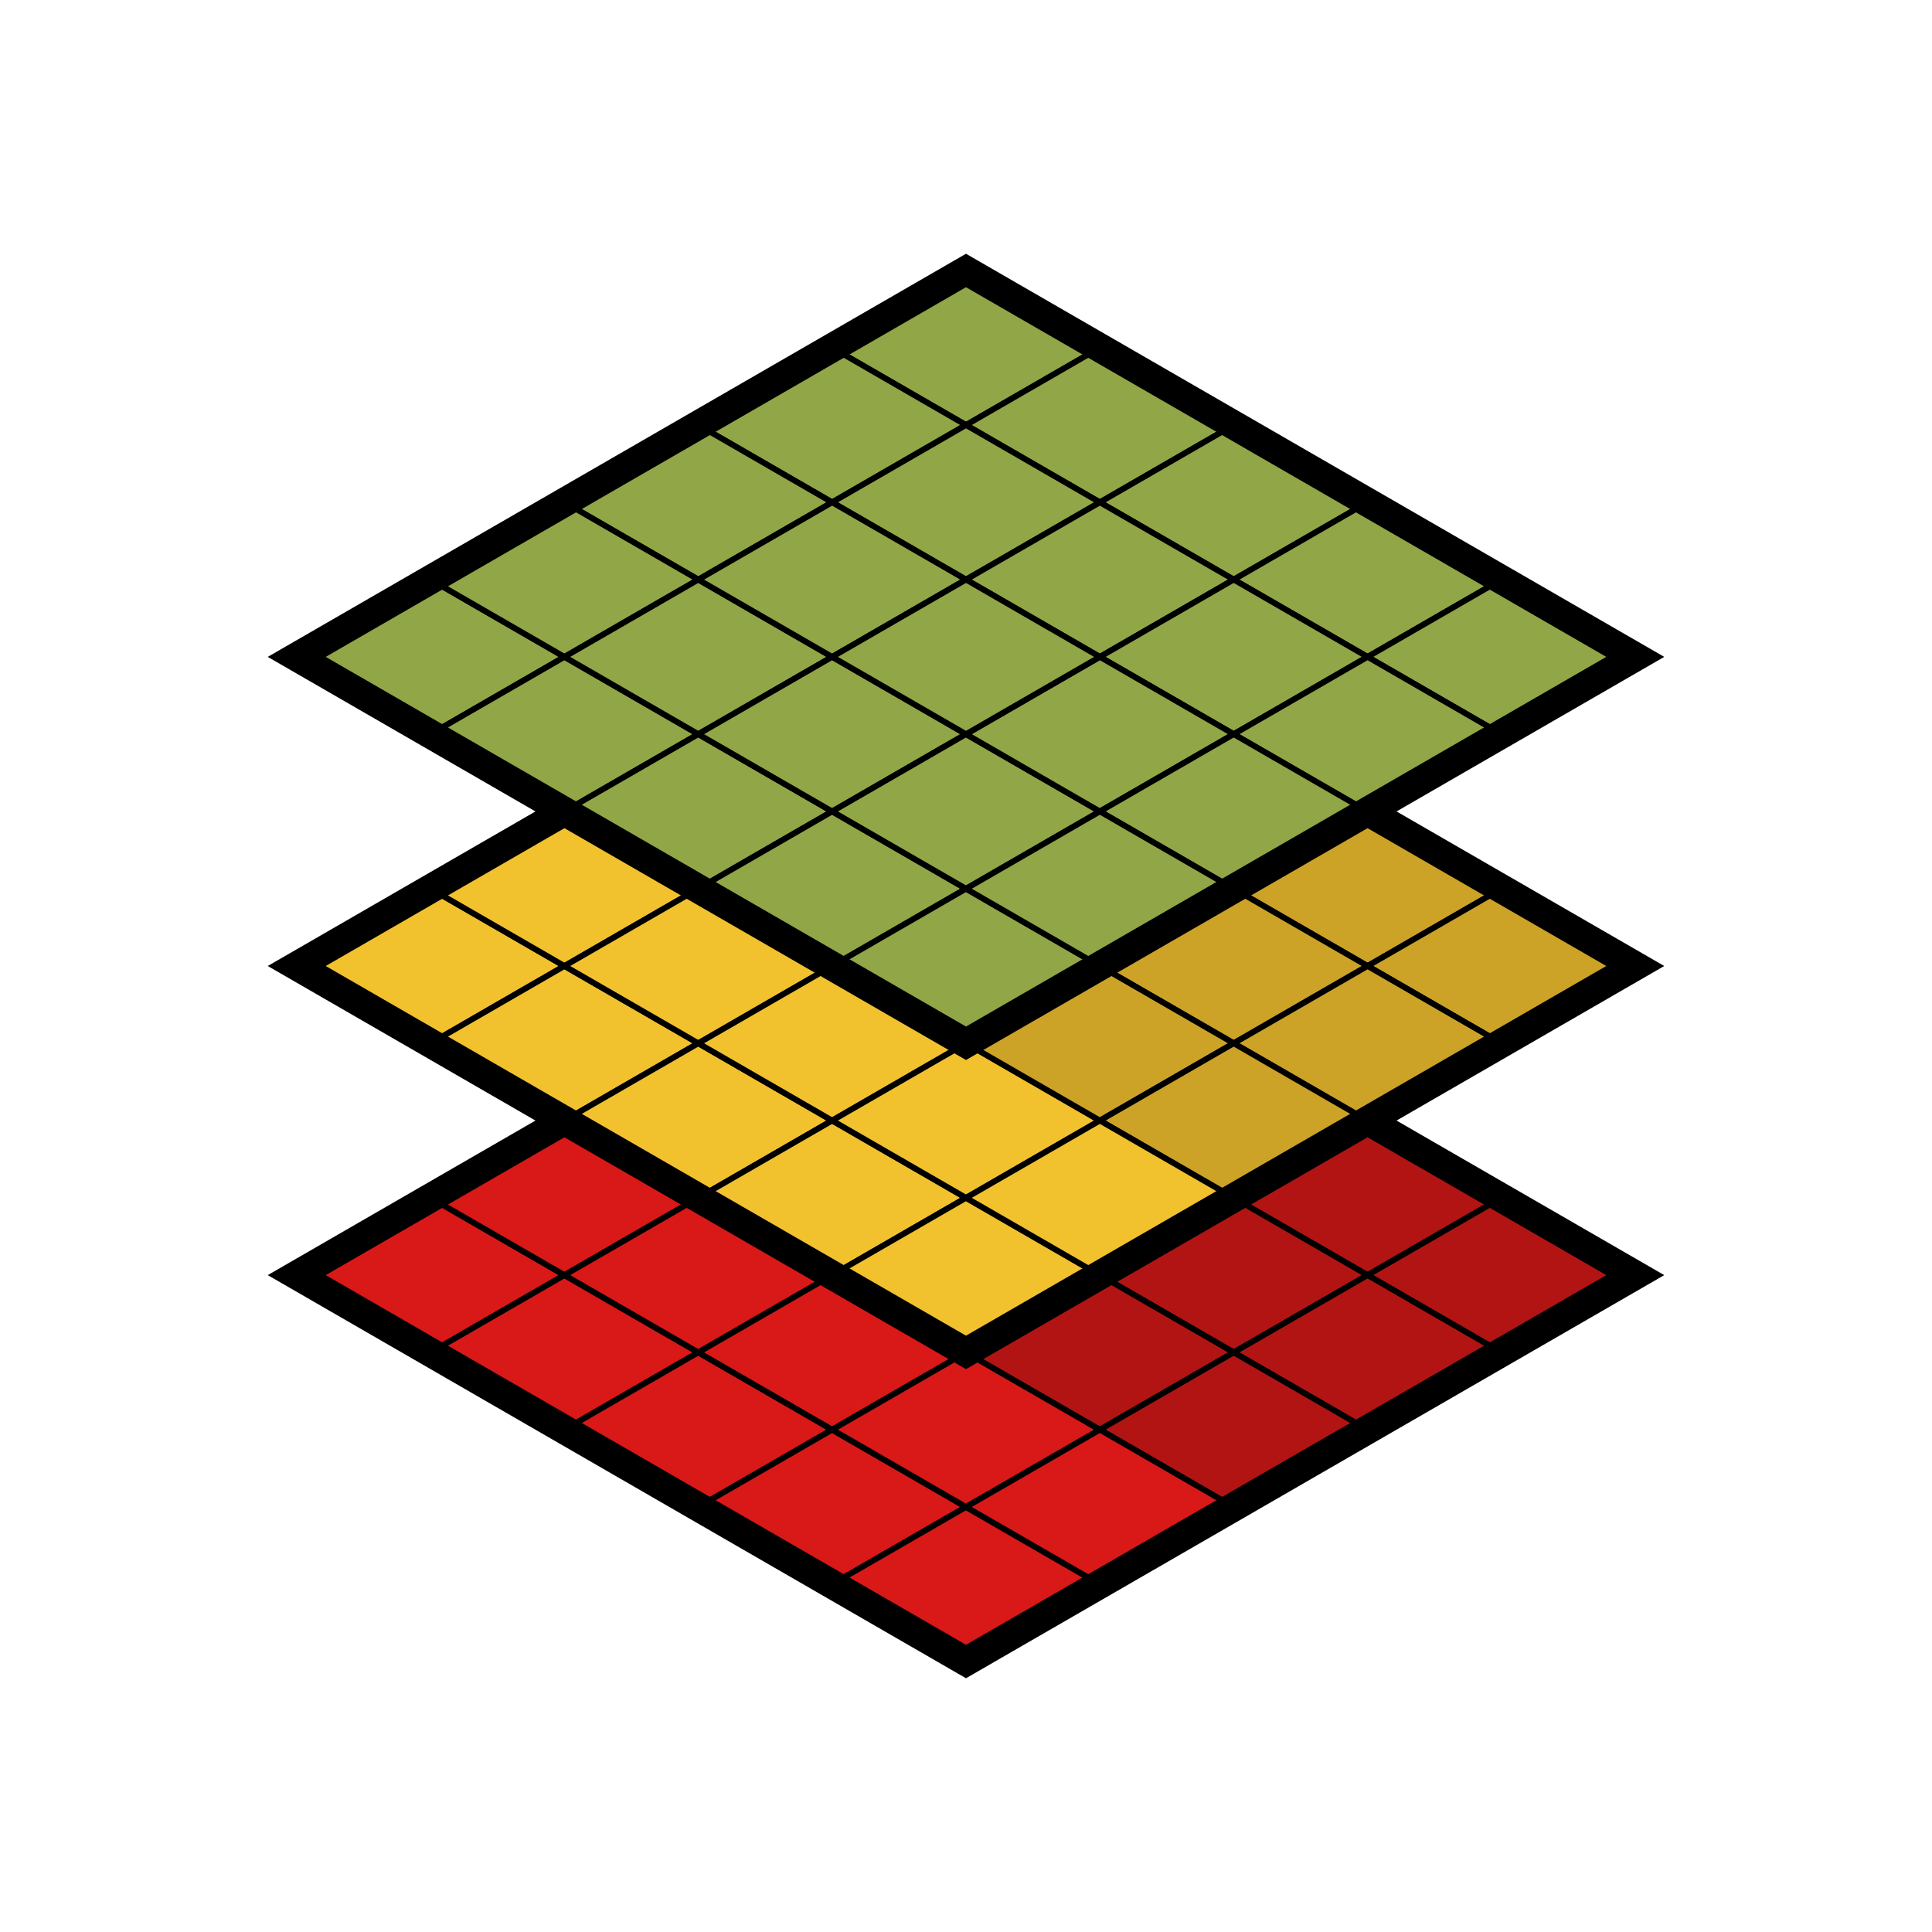
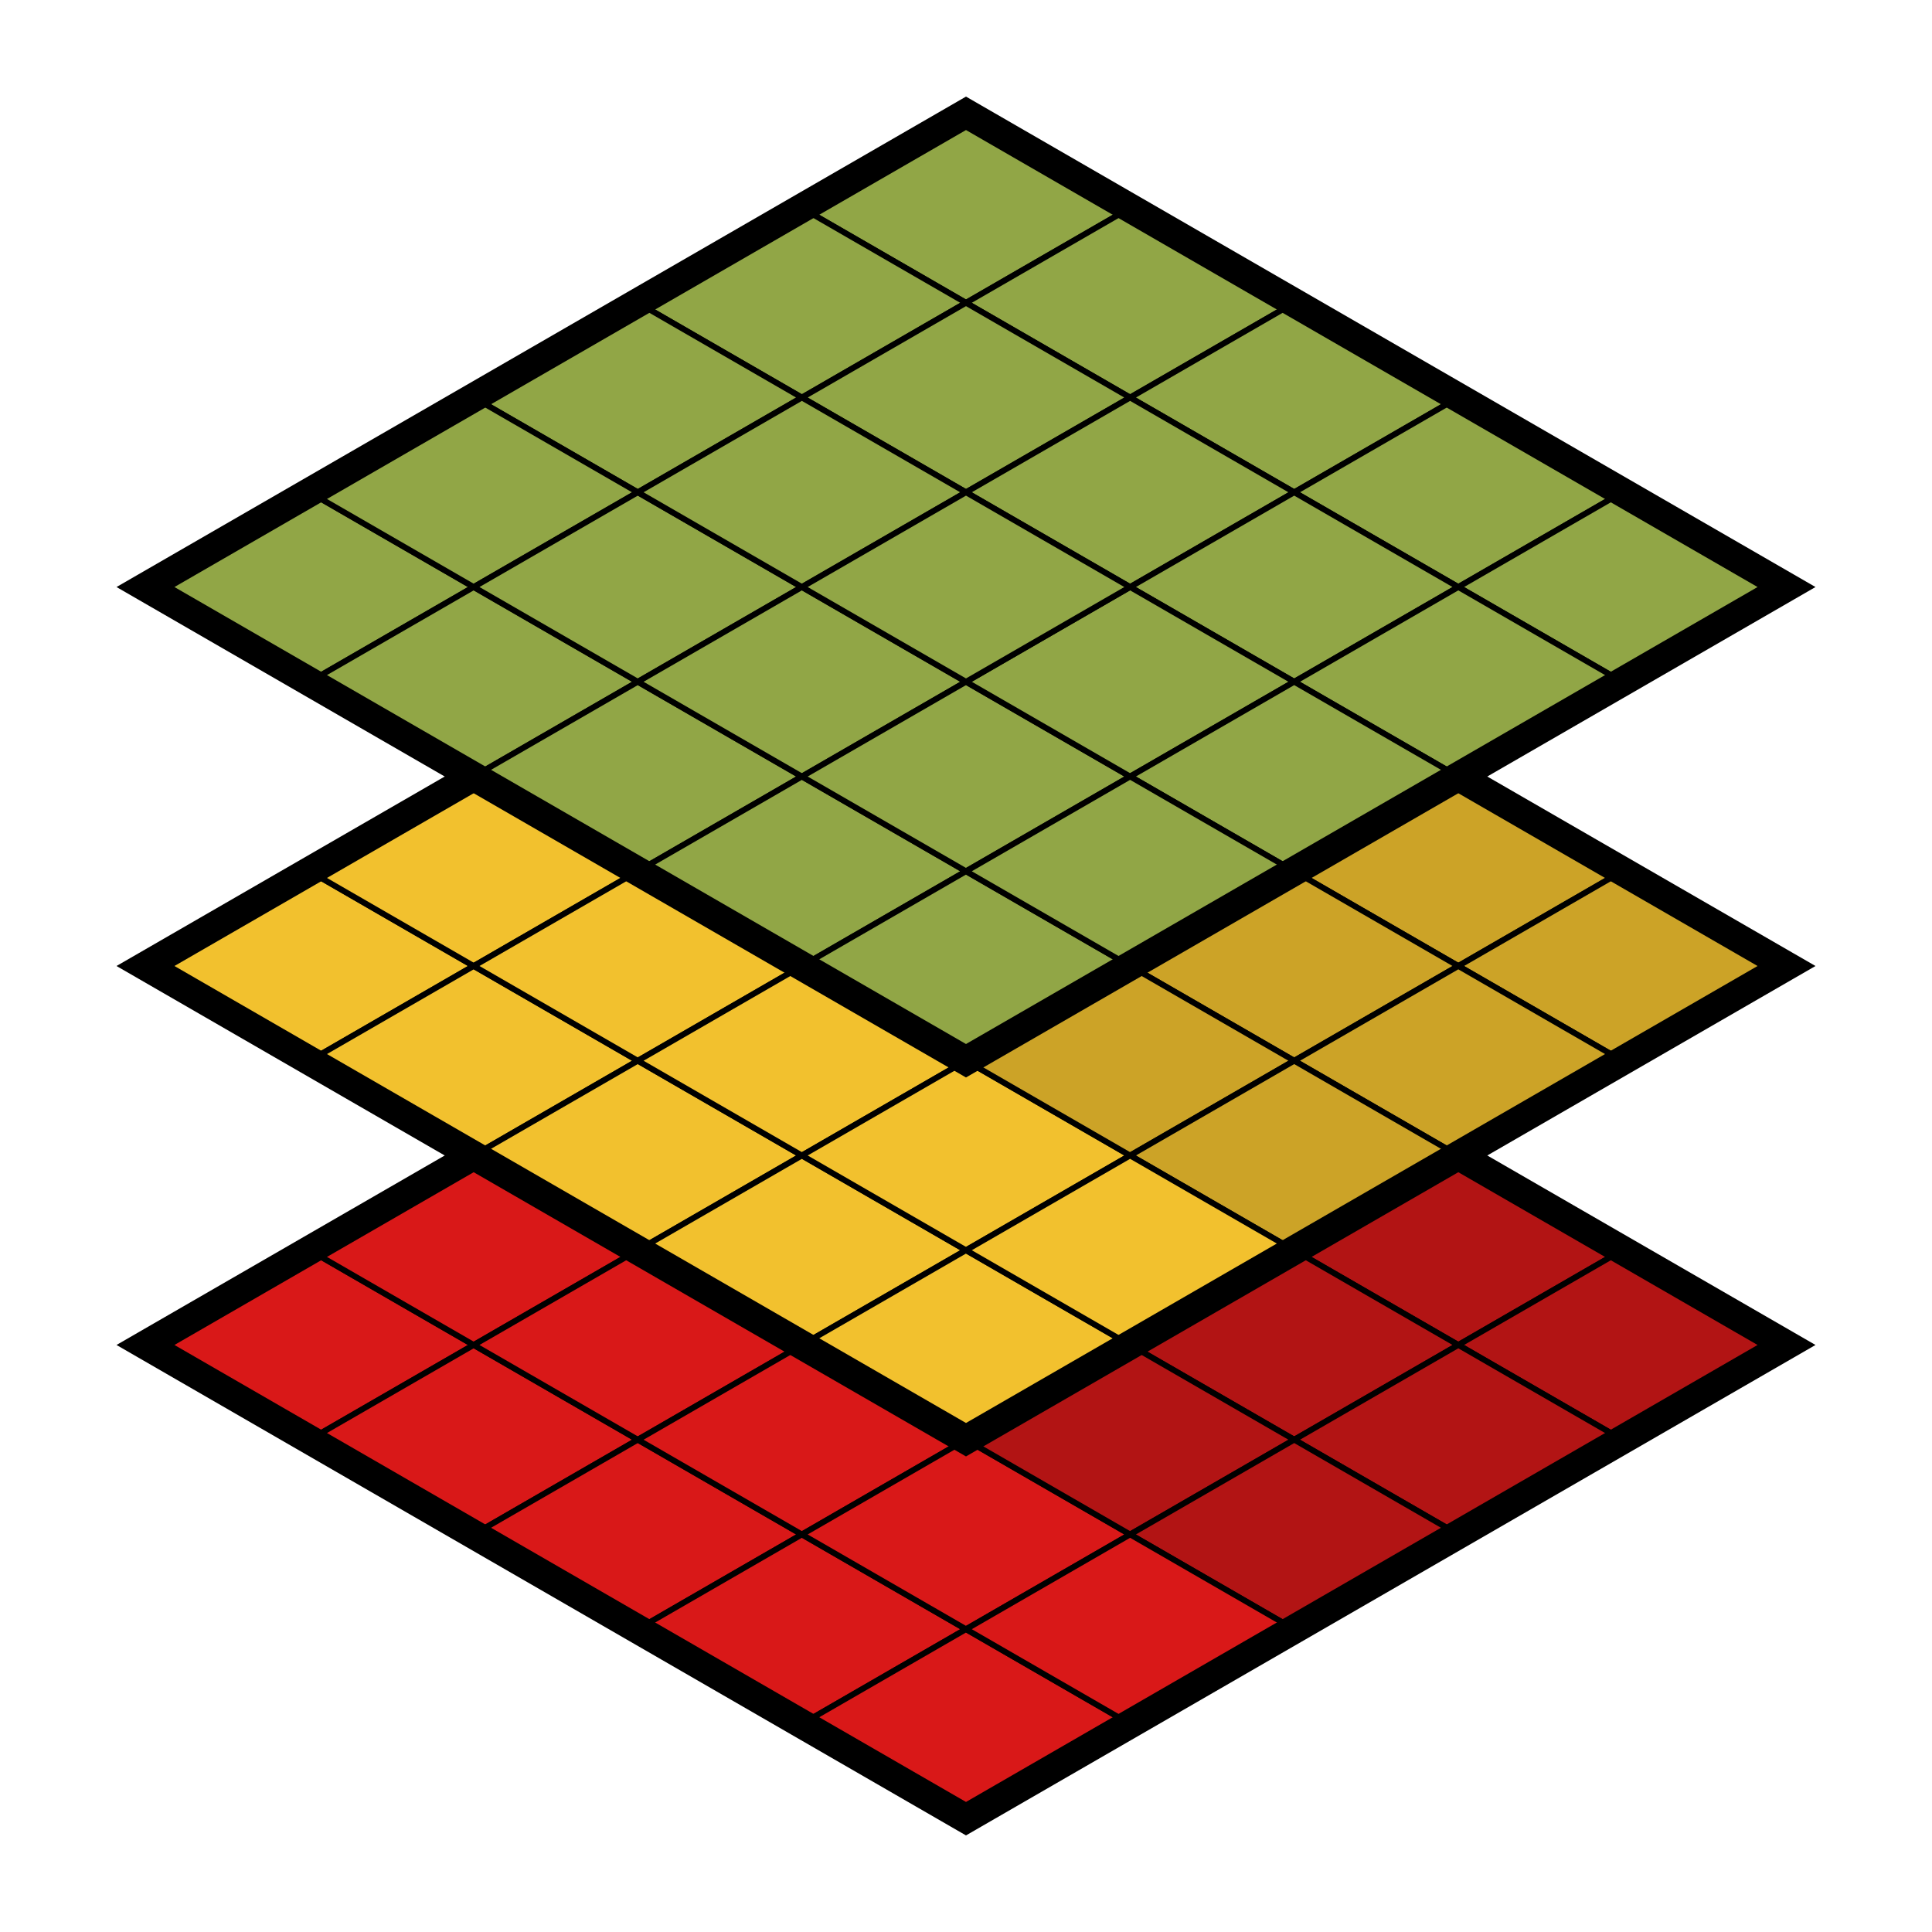
<svg xmlns="http://www.w3.org/2000/svg" width="500" height="500" viewBox="0 0 500 500" version="1.1" id="svg1" xml:space="preserve">
  <defs id="defs1" />
-   <g id="g61" style="display:inline;fill:#ccc2ad;fill-opacity:1;stroke:#000000;stroke-width:0.375;stroke-dasharray:none;stroke-opacity:1" transform="matrix(4,0,0,4,-79.08964,-2e-5)">
-     <path style="display:inline;fill:#d91818;fill-opacity:1;stroke:#000000;stroke-width:0.375;stroke-linecap:butt;stroke-linejoin:miter;stroke-dasharray:none;stroke-opacity:1" d="m 82.272,57.5 -8.66,5 8.66,5 8.66,-5 z" id="path1" />
-     <path style="display:inline;fill:#d91818;fill-opacity:1;stroke:#000000;stroke-width:0.375;stroke-linecap:butt;stroke-linejoin:miter;stroke-dasharray:none;stroke-opacity:1" d="m 73.612,62.5 -8.66,5 8.66,5 8.66,-5 z" id="path2" />
-     <path style="display:inline;fill:#d91818;fill-opacity:1;stroke:#000000;stroke-width:0.375;stroke-linecap:butt;stroke-linejoin:miter;stroke-dasharray:none;stroke-opacity:1" d="m 47.631,77.5 -8.66,5 8.66,5 8.66,-5 z" id="path3" />
-     <path style="display:inline;fill:#d91818;fill-opacity:1;stroke:#000000;stroke-width:0.375;stroke-linecap:butt;stroke-linejoin:miter;stroke-dasharray:none;stroke-opacity:1" d="m 64.952,67.5 -8.66,5 8.66,5 8.66,-5 z" id="path4" />
-     <path style="display:inline;fill:#d91818;fill-opacity:1;stroke:#000000;stroke-width:0.375;stroke-linecap:butt;stroke-linejoin:miter;stroke-dasharray:none;stroke-opacity:1" d="m 56.292,72.5 -8.66,5 8.66,5 8.66,-5 z" id="path5" />
-     <path style="display:inline;fill:#d91818;fill-opacity:1;stroke:#000000;stroke-width:0.375;stroke-linecap:butt;stroke-linejoin:miter;stroke-dasharray:none;stroke-opacity:1" d="m 56.292,82.5 -8.66,5 8.66,5 8.66,-5 z" id="path6" />
-     <path style="display:inline;fill:#d91818;fill-opacity:1;stroke:#000000;stroke-width:0.375;stroke-linecap:butt;stroke-linejoin:miter;stroke-dasharray:none;stroke-opacity:1" d="m 90.933,62.5 -8.66,5 8.66,5 8.66,-5 z" id="path7" />
-     <path style="display:inline;fill:#d91818;fill-opacity:1;stroke:#000000;stroke-width:0.375;stroke-linecap:butt;stroke-linejoin:miter;stroke-dasharray:none;stroke-opacity:1" d="m 64.952,77.5 -8.66,5 8.66,5 8.66,-5 z" id="path8" />
-     <path style="display:inline;fill:#d91818;fill-opacity:1;stroke:#000000;stroke-width:0.375;stroke-linecap:butt;stroke-linejoin:miter;stroke-dasharray:none;stroke-opacity:1" d="m 82.272,67.5 -8.66,5 8.66,5 8.66,-5 z" id="path9" />
-     <path style="display:inline;fill:#d91818;fill-opacity:1;stroke:#000000;stroke-width:0.375;stroke-linecap:butt;stroke-linejoin:miter;stroke-dasharray:none;stroke-opacity:1" d="m 73.612,72.5 -8.66,5 8.66,5 8.66,-5 z" id="path10" />
-     <path style="display:inline;fill:#d91818;fill-opacity:1;stroke:#000000;stroke-width:0.375;stroke-linecap:butt;stroke-linejoin:miter;stroke-dasharray:none;stroke-opacity:1" d="m 99.593,67.5 -8.66,5 8.66,5 8.66,-5 z" id="path11" />
-     <path style="display:inline;fill:#d91818;fill-opacity:1;stroke:#000000;stroke-width:0.375;stroke-linecap:butt;stroke-linejoin:miter;stroke-dasharray:none;stroke-opacity:1" d="m 90.933,72.5 -8.66,5 8.66,5 8.66,-5 z" id="path12" />
-     <path style="display:inline;fill:#d91818;fill-opacity:1;stroke:#000000;stroke-width:0.375;stroke-linecap:butt;stroke-linejoin:miter;stroke-dasharray:none;stroke-opacity:1" d="m 64.952,87.5 -8.66,5 8.66,5 8.66,-5 z" id="path13" />
-     <path style="display:inline;fill:#d91818;fill-opacity:1;stroke:#000000;stroke-width:0.375;stroke-linecap:butt;stroke-linejoin:miter;stroke-dasharray:none;stroke-opacity:1" d="m 73.612,82.5 -8.66,5 8.66,5 8.66,-5 z" id="path14" />
-     <path style="display:inline;fill:#d91818;fill-opacity:1;stroke:#000000;stroke-width:0.375;stroke-linecap:butt;stroke-linejoin:miter;stroke-dasharray:none;stroke-opacity:1" d="M 73.612,92.5 64.952,97.5 73.612,102.5 82.272,97.5 Z" id="path15" />
-     <path style="display:inline;fill:#b21414;fill-opacity:1;stroke:#000000;stroke-width:0.375;stroke-linecap:butt;stroke-linejoin:miter;stroke-dasharray:none;stroke-opacity:1" d="m 108.253,72.5 -8.66,5 8.66,5 8.66,-5 z" id="path16" />
-     <path style="display:inline;fill:#d91818;fill-opacity:1;stroke:#000000;stroke-width:0.375;stroke-linecap:butt;stroke-linejoin:miter;stroke-dasharray:none;stroke-opacity:1" d="m 82.272,87.5 -8.66,5 8.66,5 8.66,-5 z" id="path17" />
-     <path style="display:inline;fill:#b21414;fill-opacity:1;stroke:#000000;stroke-width:0.375;stroke-linecap:butt;stroke-linejoin:miter;stroke-dasharray:none;stroke-opacity:1" d="m 99.593,77.5 -8.66,5 8.66,5 8.66,-5 z" id="path18" />
-     <path style="display:inline;fill:#b21414;fill-opacity:1;stroke:#000000;stroke-width:0.375;stroke-linecap:butt;stroke-linejoin:miter;stroke-dasharray:none;stroke-opacity:1" d="m 90.933,82.5 -8.66,5 8.66,5 8.66,-5 z" id="path19" />
-     <path style="display:inline;fill:#b21414;fill-opacity:1;stroke:#000000;stroke-width:0.375;stroke-linecap:butt;stroke-linejoin:miter;stroke-dasharray:none;stroke-opacity:1" d="m 116.913,77.5 -8.66,5 8.66,5 8.66,-5 z" id="path20" />
-     <path style="display:inline;fill:#b21414;fill-opacity:1;stroke:#000000;stroke-width:0.375;stroke-linecap:butt;stroke-linejoin:miter;stroke-dasharray:none;stroke-opacity:1" d="m 108.253,82.5 -8.66,5 8.66,5 8.66,-5 z" id="path21" />
-     <path style="display:inline;fill:#d91818;fill-opacity:1;stroke:#000000;stroke-width:0.375;stroke-linecap:butt;stroke-linejoin:miter;stroke-dasharray:none;stroke-opacity:1" d="m 82.272,97.5 -8.66,5 8.66,5 8.66,-5 z" id="path22" />
-     <path style="display:inline;fill:#b21414;fill-opacity:1;stroke:#000000;stroke-width:0.375;stroke-linecap:butt;stroke-linejoin:miter;stroke-dasharray:none;stroke-opacity:1" d="M 99.593,87.5 90.933,92.5 99.593,97.5 108.253,92.5 Z" id="path23" />
-     <path style="display:inline;fill:#d91818;fill-opacity:1;stroke:#000000;stroke-width:0.375;stroke-linecap:butt;stroke-linejoin:miter;stroke-dasharray:none;stroke-opacity:1" d="m 90.933,92.5 -8.66,5 8.66,5 8.66,-5 z" id="path24" />
-     <path style="display:inline;fill:#d91818;fill-opacity:1;stroke:#000000;stroke-width:0.375;stroke-linecap:butt;stroke-linejoin:miter;stroke-dasharray:none;stroke-opacity:1" d="m 82.272,77.5 -8.66,5 8.66,5 8.66,-5 z" id="path60" />
-     <path style="display:inline;fill:none;stroke:#000000;stroke-width:1.875;stroke-linecap:butt;stroke-linejoin:miter;stroke-dasharray:none;stroke-opacity:1" d="M 82.272,97.5 125.574,122.5 82.272,147.5 38.971,122.5 Z" id="path61" transform="translate(2.5e-6,-40)" />
+   <g id="g61" style="display:inline;fill:#ccc2ad;fill-opacity:1;stroke:#000000;stroke-width:0.306;stroke-dasharray:none;stroke-opacity:1" transform="matrix(4.904021,0,0,4.903852,-153.4656,-56.4908)">
+     <path style="display:inline;fill:#d91818;fill-opacity:1;stroke:#000000;stroke-width:0.306;stroke-linecap:butt;stroke-linejoin:miter;stroke-dasharray:none;stroke-opacity:1" d="m 82.272,57.5 -8.66,5 8.66,5 8.66,-5 z" id="path1" />
+     <path style="display:inline;fill:#d91818;fill-opacity:1;stroke:#000000;stroke-width:0.306;stroke-linecap:butt;stroke-linejoin:miter;stroke-dasharray:none;stroke-opacity:1" d="m 73.612,62.5 -8.66,5 8.66,5 8.66,-5 z" id="path2" />
+     <path style="display:inline;fill:#d91818;fill-opacity:1;stroke:#000000;stroke-width:0.306;stroke-linecap:butt;stroke-linejoin:miter;stroke-dasharray:none;stroke-opacity:1" d="m 47.631,77.5 -8.66,5 8.66,5 8.66,-5 z" id="path3" />
+     <path style="display:inline;fill:#d91818;fill-opacity:1;stroke:#000000;stroke-width:0.306;stroke-linecap:butt;stroke-linejoin:miter;stroke-dasharray:none;stroke-opacity:1" d="m 64.952,67.5 -8.66,5 8.66,5 8.66,-5 z" id="path4" />
+     <path style="display:inline;fill:#d91818;fill-opacity:1;stroke:#000000;stroke-width:0.306;stroke-linecap:butt;stroke-linejoin:miter;stroke-dasharray:none;stroke-opacity:1" d="m 56.292,72.5 -8.66,5 8.66,5 8.66,-5 z" id="path5" />
+     <path style="display:inline;fill:#d91818;fill-opacity:1;stroke:#000000;stroke-width:0.306;stroke-linecap:butt;stroke-linejoin:miter;stroke-dasharray:none;stroke-opacity:1" d="m 56.292,82.5 -8.66,5 8.66,5 8.66,-5 z" id="path6" />
+     <path style="display:inline;fill:#d91818;fill-opacity:1;stroke:#000000;stroke-width:0.306;stroke-linecap:butt;stroke-linejoin:miter;stroke-dasharray:none;stroke-opacity:1" d="m 90.933,62.5 -8.66,5 8.66,5 8.66,-5 z" id="path7" />
+     <path style="display:inline;fill:#d91818;fill-opacity:1;stroke:#000000;stroke-width:0.306;stroke-linecap:butt;stroke-linejoin:miter;stroke-dasharray:none;stroke-opacity:1" d="m 64.952,77.5 -8.66,5 8.66,5 8.66,-5 z" id="path8" />
+     <path style="display:inline;fill:#d91818;fill-opacity:1;stroke:#000000;stroke-width:0.306;stroke-linecap:butt;stroke-linejoin:miter;stroke-dasharray:none;stroke-opacity:1" d="m 82.272,67.5 -8.66,5 8.66,5 8.66,-5 z" id="path9" />
+     <path style="display:inline;fill:#d91818;fill-opacity:1;stroke:#000000;stroke-width:0.306;stroke-linecap:butt;stroke-linejoin:miter;stroke-dasharray:none;stroke-opacity:1" d="m 73.612,72.5 -8.66,5 8.66,5 8.66,-5 z" id="path10" />
+     <path style="display:inline;fill:#d91818;fill-opacity:1;stroke:#000000;stroke-width:0.306;stroke-linecap:butt;stroke-linejoin:miter;stroke-dasharray:none;stroke-opacity:1" d="m 99.593,67.5 -8.66,5 8.66,5 8.66,-5 z" id="path11" />
+     <path style="display:inline;fill:#d91818;fill-opacity:1;stroke:#000000;stroke-width:0.306;stroke-linecap:butt;stroke-linejoin:miter;stroke-dasharray:none;stroke-opacity:1" d="m 90.933,72.5 -8.66,5 8.66,5 8.66,-5 z" id="path12" />
+     <path style="display:inline;fill:#d91818;fill-opacity:1;stroke:#000000;stroke-width:0.306;stroke-linecap:butt;stroke-linejoin:miter;stroke-dasharray:none;stroke-opacity:1" d="m 64.952,87.5 -8.66,5 8.66,5 8.66,-5 z" id="path13" />
+     <path style="display:inline;fill:#d91818;fill-opacity:1;stroke:#000000;stroke-width:0.306;stroke-linecap:butt;stroke-linejoin:miter;stroke-dasharray:none;stroke-opacity:1" d="m 73.612,82.5 -8.66,5 8.66,5 8.66,-5 z" id="path14" />
+     <path style="display:inline;fill:#d91818;fill-opacity:1;stroke:#000000;stroke-width:0.306;stroke-linecap:butt;stroke-linejoin:miter;stroke-dasharray:none;stroke-opacity:1" d="M 73.612,92.5 64.952,97.5 73.612,102.5 82.272,97.5 Z" id="path15" />
+     <path style="display:inline;fill:#b21414;fill-opacity:1;stroke:#000000;stroke-width:0.306;stroke-linecap:butt;stroke-linejoin:miter;stroke-dasharray:none;stroke-opacity:1" d="m 108.253,72.5 -8.66,5 8.66,5 8.66,-5 z" id="path16" />
+     <path style="display:inline;fill:#d91818;fill-opacity:1;stroke:#000000;stroke-width:0.306;stroke-linecap:butt;stroke-linejoin:miter;stroke-dasharray:none;stroke-opacity:1" d="m 82.272,87.5 -8.66,5 8.66,5 8.66,-5 z" id="path17" />
+     <path style="display:inline;fill:#b21414;fill-opacity:1;stroke:#000000;stroke-width:0.306;stroke-linecap:butt;stroke-linejoin:miter;stroke-dasharray:none;stroke-opacity:1" d="m 99.593,77.5 -8.66,5 8.66,5 8.66,-5 z" id="path18" />
+     <path style="display:inline;fill:#b21414;fill-opacity:1;stroke:#000000;stroke-width:0.306;stroke-linecap:butt;stroke-linejoin:miter;stroke-dasharray:none;stroke-opacity:1" d="m 90.933,82.5 -8.66,5 8.66,5 8.66,-5 z" id="path19" />
+     <path style="display:inline;fill:#b21414;fill-opacity:1;stroke:#000000;stroke-width:0.306;stroke-linecap:butt;stroke-linejoin:miter;stroke-dasharray:none;stroke-opacity:1" d="m 116.913,77.5 -8.66,5 8.66,5 8.66,-5 z" id="path20" />
+     <path style="display:inline;fill:#b21414;fill-opacity:1;stroke:#000000;stroke-width:0.306;stroke-linecap:butt;stroke-linejoin:miter;stroke-dasharray:none;stroke-opacity:1" d="m 108.253,82.5 -8.66,5 8.66,5 8.66,-5 z" id="path21" />
+     <path style="display:inline;fill:#d91818;fill-opacity:1;stroke:#000000;stroke-width:0.306;stroke-linecap:butt;stroke-linejoin:miter;stroke-dasharray:none;stroke-opacity:1" d="m 82.272,97.5 -8.66,5 8.66,5 8.66,-5 z" id="path22" />
+     <path style="display:inline;fill:#b21414;fill-opacity:1;stroke:#000000;stroke-width:0.306;stroke-linecap:butt;stroke-linejoin:miter;stroke-dasharray:none;stroke-opacity:1" d="M 99.593,87.5 90.933,92.5 99.593,97.5 108.253,92.5 Z" id="path23" />
+     <path style="display:inline;fill:#d91818;fill-opacity:1;stroke:#000000;stroke-width:0.306;stroke-linecap:butt;stroke-linejoin:miter;stroke-dasharray:none;stroke-opacity:1" d="m 90.933,92.5 -8.66,5 8.66,5 8.66,-5 z" id="path24" />
+     <path style="display:inline;fill:#d91818;fill-opacity:1;stroke:#000000;stroke-width:0.306;stroke-linecap:butt;stroke-linejoin:miter;stroke-dasharray:none;stroke-opacity:1" d="m 82.272,77.5 -8.66,5 8.66,5 8.66,-5 z" id="path60" />
+     <path style="display:inline;fill:none;stroke:#000000;stroke-width:1.529;stroke-linecap:butt;stroke-linejoin:miter;stroke-dasharray:none;stroke-opacity:1" d="M 82.272,97.5 125.574,122.5 82.272,147.5 38.971,122.5 Z" id="path61" transform="translate(2.5e-6,-40)" />
  </g>
-   <g id="g101" style="display:inline;fill:#ccc2ad;fill-opacity:1;stroke:#000000;stroke-width:0.375;stroke-dasharray:none;stroke-opacity:1" transform="matrix(4,0,0,4,-79.08967,-80)">
-     <path style="display:inline;fill:#f2c12e;fill-opacity:1;stroke:#000000;stroke-width:0.375;stroke-linecap:butt;stroke-linejoin:miter;stroke-dasharray:none;stroke-opacity:1" d="m 82.272,57.5 -8.66,5 8.66,5 8.66,-5 z" id="path62" />
-     <path style="display:inline;fill:#f2c12e;fill-opacity:1;stroke:#000000;stroke-width:0.375;stroke-linecap:butt;stroke-linejoin:miter;stroke-dasharray:none;stroke-opacity:1" d="m 73.612,62.5 -8.66,5 8.66,5 8.66,-5 z" id="path63" />
-     <path style="display:inline;fill:#f2c12e;fill-opacity:1;stroke:#000000;stroke-width:0.375;stroke-linecap:butt;stroke-linejoin:miter;stroke-dasharray:none;stroke-opacity:1" d="m 47.631,77.5 -8.66,5 8.66,5 8.66,-5 z" id="path64" />
-     <path style="display:inline;fill:#f2c12e;fill-opacity:1;stroke:#000000;stroke-width:0.375;stroke-linecap:butt;stroke-linejoin:miter;stroke-dasharray:none;stroke-opacity:1" d="m 64.952,67.5 -8.66,5 8.66,5 8.66,-5 z" id="path65" />
-     <path style="display:inline;fill:#f2c12e;fill-opacity:1;stroke:#000000;stroke-width:0.375;stroke-linecap:butt;stroke-linejoin:miter;stroke-dasharray:none;stroke-opacity:1" d="m 56.292,72.5 -8.66,5 8.66,5 8.66,-5 z" id="path66" />
-     <path style="display:inline;fill:#f2c12e;fill-opacity:1;stroke:#000000;stroke-width:0.375;stroke-linecap:butt;stroke-linejoin:miter;stroke-dasharray:none;stroke-opacity:1" d="m 56.292,82.5 -8.66,5 8.66,5 8.66,-5 z" id="path67" />
-     <path style="display:inline;fill:#f2c12e;fill-opacity:1;stroke:#000000;stroke-width:0.375;stroke-linecap:butt;stroke-linejoin:miter;stroke-dasharray:none;stroke-opacity:1" d="m 90.933,62.5 -8.66,5 8.66,5 8.66,-5 z" id="path68" />
-     <path style="display:inline;fill:#f2c12e;fill-opacity:1;stroke:#000000;stroke-width:0.375;stroke-linecap:butt;stroke-linejoin:miter;stroke-dasharray:none;stroke-opacity:1" d="m 64.952,77.5 -8.66,5 8.66,5 8.66,-5 z" id="path69" />
-     <path style="display:inline;fill:#f2c12e;fill-opacity:1;stroke:#000000;stroke-width:0.375;stroke-linecap:butt;stroke-linejoin:miter;stroke-dasharray:none;stroke-opacity:1" d="m 82.272,67.5 -8.66,5 8.66,5 8.66,-5 z" id="path70" />
-     <path style="display:inline;fill:#f2c12e;fill-opacity:1;stroke:#000000;stroke-width:0.375;stroke-linecap:butt;stroke-linejoin:miter;stroke-dasharray:none;stroke-opacity:1" d="m 73.612,72.5 -8.66,5 8.66,5 8.66,-5 z" id="path71" />
-     <path style="display:inline;fill:#f2c12e;fill-opacity:1;stroke:#000000;stroke-width:0.375;stroke-linecap:butt;stroke-linejoin:miter;stroke-dasharray:none;stroke-opacity:1" d="m 99.593,67.5 -8.66,5 8.66,5 8.66,-5 z" id="path72" />
-     <path style="display:inline;fill:#f2c12e;fill-opacity:1;stroke:#000000;stroke-width:0.375;stroke-linecap:butt;stroke-linejoin:miter;stroke-dasharray:none;stroke-opacity:1" d="m 90.933,72.5 -8.66,5 8.66,5 8.66,-5 z" id="path73" />
-     <path style="display:inline;fill:#f2c12e;fill-opacity:1;stroke:#000000;stroke-width:0.375;stroke-linecap:butt;stroke-linejoin:miter;stroke-dasharray:none;stroke-opacity:1" d="m 64.952,87.5 -8.66,5 8.66,5 8.66,-5 z" id="path74" />
-     <path style="display:inline;fill:#f2c12e;fill-opacity:1;stroke:#000000;stroke-width:0.375;stroke-linecap:butt;stroke-linejoin:miter;stroke-dasharray:none;stroke-opacity:1" d="m 73.612,82.5 -8.66,5 8.66,5 8.66,-5 z" id="path75" />
-     <path style="display:inline;fill:#f2c12e;fill-opacity:1;stroke:#000000;stroke-width:0.375;stroke-linecap:butt;stroke-linejoin:miter;stroke-dasharray:none;stroke-opacity:1" d="M 73.612,92.5 64.952,97.5 73.612,102.5 82.272,97.5 Z" id="path76" />
-     <path style="display:inline;fill:#cca327;fill-opacity:1;stroke:#000000;stroke-width:0.375;stroke-linecap:butt;stroke-linejoin:miter;stroke-dasharray:none;stroke-opacity:1" d="m 108.253,72.5 -8.66,5 8.66,5 8.66,-5 z" id="path77" />
-     <path style="display:inline;fill:#f2c12e;fill-opacity:1;stroke:#000000;stroke-width:0.375;stroke-linecap:butt;stroke-linejoin:miter;stroke-dasharray:none;stroke-opacity:1" d="m 82.272,87.5 -8.66,5 8.66,5 8.66,-5 z" id="path78" />
-     <path style="display:inline;fill:#cca327;fill-opacity:1;stroke:#000000;stroke-width:0.375;stroke-linecap:butt;stroke-linejoin:miter;stroke-dasharray:none;stroke-opacity:1" d="m 99.593,77.5 -8.66,5 8.66,5 8.66,-5 z" id="path79" />
-     <path style="display:inline;fill:#cca327;fill-opacity:1;stroke:#000000;stroke-width:0.375;stroke-linecap:butt;stroke-linejoin:miter;stroke-dasharray:none;stroke-opacity:1" d="m 90.933,82.5 -8.66,5 8.66,5 8.66,-5 z" id="path80" />
-     <path style="display:inline;fill:#cca327;fill-opacity:1;stroke:#000000;stroke-width:0.375;stroke-linecap:butt;stroke-linejoin:miter;stroke-dasharray:none;stroke-opacity:1" d="m 116.913,77.5 -8.66,5 8.66,5 8.66,-5 z" id="path81" />
-     <path style="display:inline;fill:#cca327;fill-opacity:1;stroke:#000000;stroke-width:0.375;stroke-linecap:butt;stroke-linejoin:miter;stroke-dasharray:none;stroke-opacity:1" d="m 108.253,82.5 -8.66,5 8.66,5 8.66,-5 z" id="path82" />
-     <path style="display:inline;fill:#f2c12e;fill-opacity:1;stroke:#000000;stroke-width:0.375;stroke-linecap:butt;stroke-linejoin:miter;stroke-dasharray:none;stroke-opacity:1" d="m 82.272,97.5 -8.66,5 8.66,5 8.66,-5 z" id="path83" />
-     <path style="display:inline;fill:#cca327;fill-opacity:1;stroke:#000000;stroke-width:0.375;stroke-linecap:butt;stroke-linejoin:miter;stroke-dasharray:none;stroke-opacity:1" d="M 99.593,87.5 90.933,92.5 99.593,97.5 108.253,92.5 Z" id="path84" />
-     <path style="display:inline;fill:#f2c12e;fill-opacity:1;stroke:#000000;stroke-width:0.375;stroke-linecap:butt;stroke-linejoin:miter;stroke-dasharray:none;stroke-opacity:1" d="m 90.933,92.5 -8.66,5 8.66,5 8.66,-5 z" id="path25" />
-     <path style="display:inline;fill:#f2c12e;fill-opacity:1;stroke:#000000;stroke-width:0.375;stroke-linecap:butt;stroke-linejoin:miter;stroke-dasharray:none;stroke-opacity:1" d="m 82.272,77.5 -8.66,5 8.66,5 8.66,-5 z" id="path85" />
-     <path style="display:inline;fill:none;stroke:#000000;stroke-width:1.875;stroke-linecap:butt;stroke-linejoin:miter;stroke-dasharray:none;stroke-opacity:1" d="M 82.272,77.5 125.574,102.5 82.272,127.5 38.971,102.5 Z" id="path101" transform="translate(1.0000001e-5,-20.00001)" />
+   <g id="g101" style="display:inline;fill:#ccc2ad;fill-opacity:1;stroke:#000000;stroke-width:0.306;stroke-dasharray:none;stroke-opacity:1" transform="matrix(4.904021,0,0,4.903852,-153.4657,-154.5678)">
+     <path style="display:inline;fill:#f2c12e;fill-opacity:1;stroke:#000000;stroke-width:0.306;stroke-linecap:butt;stroke-linejoin:miter;stroke-dasharray:none;stroke-opacity:1" d="m 82.272,57.5 -8.66,5 8.66,5 8.66,-5 z" id="path62" />
+     <path style="display:inline;fill:#f2c12e;fill-opacity:1;stroke:#000000;stroke-width:0.306;stroke-linecap:butt;stroke-linejoin:miter;stroke-dasharray:none;stroke-opacity:1" d="m 73.612,62.5 -8.66,5 8.66,5 8.66,-5 z" id="path63" />
+     <path style="display:inline;fill:#f2c12e;fill-opacity:1;stroke:#000000;stroke-width:0.306;stroke-linecap:butt;stroke-linejoin:miter;stroke-dasharray:none;stroke-opacity:1" d="m 47.631,77.5 -8.66,5 8.66,5 8.66,-5 z" id="path64" />
+     <path style="display:inline;fill:#f2c12e;fill-opacity:1;stroke:#000000;stroke-width:0.306;stroke-linecap:butt;stroke-linejoin:miter;stroke-dasharray:none;stroke-opacity:1" d="m 64.952,67.5 -8.66,5 8.66,5 8.66,-5 z" id="path65" />
+     <path style="display:inline;fill:#f2c12e;fill-opacity:1;stroke:#000000;stroke-width:0.306;stroke-linecap:butt;stroke-linejoin:miter;stroke-dasharray:none;stroke-opacity:1" d="m 56.292,72.5 -8.66,5 8.66,5 8.66,-5 z" id="path66" />
+     <path style="display:inline;fill:#f2c12e;fill-opacity:1;stroke:#000000;stroke-width:0.306;stroke-linecap:butt;stroke-linejoin:miter;stroke-dasharray:none;stroke-opacity:1" d="m 56.292,82.5 -8.66,5 8.66,5 8.66,-5 z" id="path67" />
+     <path style="display:inline;fill:#f2c12e;fill-opacity:1;stroke:#000000;stroke-width:0.306;stroke-linecap:butt;stroke-linejoin:miter;stroke-dasharray:none;stroke-opacity:1" d="m 90.933,62.5 -8.66,5 8.66,5 8.66,-5 z" id="path68" />
+     <path style="display:inline;fill:#f2c12e;fill-opacity:1;stroke:#000000;stroke-width:0.306;stroke-linecap:butt;stroke-linejoin:miter;stroke-dasharray:none;stroke-opacity:1" d="m 64.952,77.5 -8.66,5 8.66,5 8.66,-5 z" id="path69" />
+     <path style="display:inline;fill:#f2c12e;fill-opacity:1;stroke:#000000;stroke-width:0.306;stroke-linecap:butt;stroke-linejoin:miter;stroke-dasharray:none;stroke-opacity:1" d="m 82.272,67.5 -8.66,5 8.66,5 8.66,-5 z" id="path70" />
+     <path style="display:inline;fill:#f2c12e;fill-opacity:1;stroke:#000000;stroke-width:0.306;stroke-linecap:butt;stroke-linejoin:miter;stroke-dasharray:none;stroke-opacity:1" d="m 73.612,72.5 -8.66,5 8.66,5 8.66,-5 z" id="path71" />
+     <path style="display:inline;fill:#f2c12e;fill-opacity:1;stroke:#000000;stroke-width:0.306;stroke-linecap:butt;stroke-linejoin:miter;stroke-dasharray:none;stroke-opacity:1" d="m 99.593,67.5 -8.66,5 8.66,5 8.66,-5 z" id="path72" />
+     <path style="display:inline;fill:#f2c12e;fill-opacity:1;stroke:#000000;stroke-width:0.306;stroke-linecap:butt;stroke-linejoin:miter;stroke-dasharray:none;stroke-opacity:1" d="m 90.933,72.5 -8.66,5 8.66,5 8.66,-5 z" id="path73" />
+     <path style="display:inline;fill:#f2c12e;fill-opacity:1;stroke:#000000;stroke-width:0.306;stroke-linecap:butt;stroke-linejoin:miter;stroke-dasharray:none;stroke-opacity:1" d="m 64.952,87.5 -8.66,5 8.66,5 8.66,-5 z" id="path74" />
+     <path style="display:inline;fill:#f2c12e;fill-opacity:1;stroke:#000000;stroke-width:0.306;stroke-linecap:butt;stroke-linejoin:miter;stroke-dasharray:none;stroke-opacity:1" d="m 73.612,82.5 -8.66,5 8.66,5 8.66,-5 z" id="path75" />
+     <path style="display:inline;fill:#f2c12e;fill-opacity:1;stroke:#000000;stroke-width:0.306;stroke-linecap:butt;stroke-linejoin:miter;stroke-dasharray:none;stroke-opacity:1" d="M 73.612,92.5 64.952,97.5 73.612,102.5 82.272,97.5 Z" id="path76" />
+     <path style="display:inline;fill:#cca327;fill-opacity:1;stroke:#000000;stroke-width:0.306;stroke-linecap:butt;stroke-linejoin:miter;stroke-dasharray:none;stroke-opacity:1" d="m 108.253,72.5 -8.66,5 8.66,5 8.66,-5 z" id="path77" />
+     <path style="display:inline;fill:#f2c12e;fill-opacity:1;stroke:#000000;stroke-width:0.306;stroke-linecap:butt;stroke-linejoin:miter;stroke-dasharray:none;stroke-opacity:1" d="m 82.272,87.5 -8.66,5 8.66,5 8.66,-5 z" id="path78" />
+     <path style="display:inline;fill:#cca327;fill-opacity:1;stroke:#000000;stroke-width:0.306;stroke-linecap:butt;stroke-linejoin:miter;stroke-dasharray:none;stroke-opacity:1" d="m 99.593,77.5 -8.66,5 8.66,5 8.66,-5 z" id="path79" />
+     <path style="display:inline;fill:#cca327;fill-opacity:1;stroke:#000000;stroke-width:0.306;stroke-linecap:butt;stroke-linejoin:miter;stroke-dasharray:none;stroke-opacity:1" d="m 90.933,82.5 -8.66,5 8.66,5 8.66,-5 z" id="path80" />
+     <path style="display:inline;fill:#cca327;fill-opacity:1;stroke:#000000;stroke-width:0.306;stroke-linecap:butt;stroke-linejoin:miter;stroke-dasharray:none;stroke-opacity:1" d="m 116.913,77.5 -8.66,5 8.66,5 8.66,-5 z" id="path81" />
+     <path style="display:inline;fill:#cca327;fill-opacity:1;stroke:#000000;stroke-width:0.306;stroke-linecap:butt;stroke-linejoin:miter;stroke-dasharray:none;stroke-opacity:1" d="m 108.253,82.5 -8.66,5 8.66,5 8.66,-5 z" id="path82" />
+     <path style="display:inline;fill:#f2c12e;fill-opacity:1;stroke:#000000;stroke-width:0.306;stroke-linecap:butt;stroke-linejoin:miter;stroke-dasharray:none;stroke-opacity:1" d="m 82.272,97.5 -8.66,5 8.66,5 8.66,-5 z" id="path83" />
+     <path style="display:inline;fill:#cca327;fill-opacity:1;stroke:#000000;stroke-width:0.306;stroke-linecap:butt;stroke-linejoin:miter;stroke-dasharray:none;stroke-opacity:1" d="M 99.593,87.5 90.933,92.5 99.593,97.5 108.253,92.5 Z" id="path84" />
+     <path style="display:inline;fill:#f2c12e;fill-opacity:1;stroke:#000000;stroke-width:0.306;stroke-linecap:butt;stroke-linejoin:miter;stroke-dasharray:none;stroke-opacity:1" d="m 90.933,92.5 -8.66,5 8.66,5 8.66,-5 z" id="path25" />
+     <path style="display:inline;fill:#f2c12e;fill-opacity:1;stroke:#000000;stroke-width:0.306;stroke-linecap:butt;stroke-linejoin:miter;stroke-dasharray:none;stroke-opacity:1" d="m 82.272,77.5 -8.66,5 8.66,5 8.66,-5 z" id="path85" />
+     <path style="display:inline;fill:none;stroke:#000000;stroke-width:1.529;stroke-linecap:butt;stroke-linejoin:miter;stroke-dasharray:none;stroke-opacity:1" d="M 82.272,77.5 125.574,102.5 82.272,127.5 38.971,102.5 Z" id="path101" transform="translate(1.0000001e-5,-20.00001)" />
  </g>
-   <g id="g195" style="display:inline;stroke:#000000;stroke-width:0.375;stroke-dasharray:none;stroke-opacity:1" transform="matrix(4,0,0,4,-79.08963,-160)">
-     <path style="display:inline;fill:#91a646;fill-opacity:1;stroke:#000000;stroke-width:0.375;stroke-linecap:butt;stroke-linejoin:miter;stroke-dasharray:none;stroke-opacity:1" d="m 82.272,57.5 -8.66,5 8.66,5 8.66,-5 z" id="path102" />
-     <path style="display:inline;fill:#91a646;fill-opacity:1;stroke:#000000;stroke-width:0.375;stroke-linecap:butt;stroke-linejoin:miter;stroke-dasharray:none;stroke-opacity:1" d="m 73.612,62.5 -8.66,5 8.66,5 8.66,-5 z" id="path103" />
-     <path style="display:inline;fill:#91a646;fill-opacity:1;stroke:#000000;stroke-width:0.375;stroke-linecap:butt;stroke-linejoin:miter;stroke-dasharray:none;stroke-opacity:1" d="m 47.631,77.5 -8.66,5 8.66,5 8.66,-5 z" id="path104" />
-     <path style="display:inline;fill:#91a646;fill-opacity:1;stroke:#000000;stroke-width:0.375;stroke-linecap:butt;stroke-linejoin:miter;stroke-dasharray:none;stroke-opacity:1" d="m 64.952,67.5 -8.66,5 8.66,5 8.66,-5 z" id="path105" />
-     <path style="display:inline;fill:#91a646;fill-opacity:1;stroke:#000000;stroke-width:0.375;stroke-linecap:butt;stroke-linejoin:miter;stroke-dasharray:none;stroke-opacity:1" d="m 56.292,72.5 -8.66,5 8.66,5 8.66,-5 z" id="path106" />
-     <path style="display:inline;fill:#91a646;fill-opacity:1;stroke:#000000;stroke-width:0.375;stroke-linecap:butt;stroke-linejoin:miter;stroke-dasharray:none;stroke-opacity:1" d="m 56.292,82.5 -8.66,5 8.66,5 8.66,-5 z" id="path107" />
-     <path style="display:inline;fill:#91a646;fill-opacity:1;stroke:#000000;stroke-width:0.375;stroke-linecap:butt;stroke-linejoin:miter;stroke-dasharray:none;stroke-opacity:1" d="m 90.933,62.5 -8.66,5 8.66,5 8.66,-5 z" id="path108" />
-     <path style="display:inline;fill:#91a646;fill-opacity:1;stroke:#000000;stroke-width:0.375;stroke-linecap:butt;stroke-linejoin:miter;stroke-dasharray:none;stroke-opacity:1" d="m 64.952,77.5 -8.66,5 8.66,5 8.66,-5 z" id="path109" />
-     <path style="display:inline;fill:#91a646;fill-opacity:1;stroke:#000000;stroke-width:0.375;stroke-linecap:butt;stroke-linejoin:miter;stroke-dasharray:none;stroke-opacity:1" d="m 82.272,67.5 -8.66,5 8.66,5 8.66,-5 z" id="path110" />
-     <path style="display:inline;fill:#91a646;fill-opacity:1;stroke:#000000;stroke-width:0.375;stroke-linecap:butt;stroke-linejoin:miter;stroke-dasharray:none;stroke-opacity:1" d="m 73.612,72.5 -8.66,5 8.66,5 8.66,-5 z" id="path111" />
-     <path style="display:inline;fill:#91a646;fill-opacity:1;stroke:#000000;stroke-width:0.375;stroke-linecap:butt;stroke-linejoin:miter;stroke-dasharray:none;stroke-opacity:1" d="m 99.593,67.5 -8.66,5 8.66,5 8.66,-5 z" id="path112" />
-     <path style="display:inline;fill:#91a646;fill-opacity:1;stroke:#000000;stroke-width:0.375;stroke-linecap:butt;stroke-linejoin:miter;stroke-dasharray:none;stroke-opacity:1" d="m 90.933,72.5 -8.66,5 8.66,5 8.66,-5 z" id="path113" />
-     <path style="display:inline;fill:#91a646;fill-opacity:1;stroke:#000000;stroke-width:0.375;stroke-linecap:butt;stroke-linejoin:miter;stroke-dasharray:none;stroke-opacity:1" d="m 64.952,87.5 -8.66,5 8.66,5 8.66,-5 z" id="path114" />
-     <path style="display:inline;fill:#91a646;fill-opacity:1;stroke:#000000;stroke-width:0.375;stroke-linecap:butt;stroke-linejoin:miter;stroke-dasharray:none;stroke-opacity:1" d="m 73.612,82.5 -8.66,5 8.66,5 8.66,-5 z" id="path178" />
-     <path style="display:inline;fill:#91a646;fill-opacity:1;stroke:#000000;stroke-width:0.375;stroke-linecap:butt;stroke-linejoin:miter;stroke-dasharray:none;stroke-opacity:1" d="M 73.612,92.5 64.952,97.5 73.612,102.5 82.272,97.5 Z" id="path179" />
-     <path style="display:inline;fill:#91a646;fill-opacity:1;stroke:#000000;stroke-width:0.375;stroke-linecap:butt;stroke-linejoin:miter;stroke-dasharray:none;stroke-opacity:1" d="m 108.253,72.5 -8.66,5 8.66,5 8.66,-5 z" id="path180" />
-     <path style="display:inline;fill:#91a646;fill-opacity:1;stroke:#000000;stroke-width:0.375;stroke-linecap:butt;stroke-linejoin:miter;stroke-dasharray:none;stroke-opacity:1" d="m 82.272,87.5 -8.66,5 8.66,5 8.66,-5 z" id="path181" />
-     <path style="display:inline;fill:#91a646;fill-opacity:1;stroke:#000000;stroke-width:0.375;stroke-linecap:butt;stroke-linejoin:miter;stroke-dasharray:none;stroke-opacity:1" d="m 99.593,77.5 -8.66,5 8.66,5 8.66,-5 z" id="path182" />
-     <path style="display:inline;fill:#91a646;fill-opacity:1;stroke:#000000;stroke-width:0.375;stroke-linecap:butt;stroke-linejoin:miter;stroke-dasharray:none;stroke-opacity:1" d="m 90.933,82.5 -8.66,5 8.66,5 8.66,-5 z" id="path183" />
-     <path style="display:inline;fill:#91a646;fill-opacity:1;stroke:#000000;stroke-width:0.375;stroke-linecap:butt;stroke-linejoin:miter;stroke-dasharray:none;stroke-opacity:1" d="m 116.913,77.5 -8.66,5 8.66,5 8.66,-5 z" id="path184" />
-     <path style="display:inline;fill:#91a646;fill-opacity:1;stroke:#000000;stroke-width:0.375;stroke-linecap:butt;stroke-linejoin:miter;stroke-dasharray:none;stroke-opacity:1" d="m 108.253,82.5 -8.66,5 8.66,5 8.66,-5 z" id="path185" />
-     <path style="display:inline;fill:#91a646;fill-opacity:1;stroke:#000000;stroke-width:0.375;stroke-linecap:butt;stroke-linejoin:miter;stroke-dasharray:none;stroke-opacity:1" d="m 82.272,97.5 -8.66,5 8.66,5 8.66,-5 z" id="path186" />
-     <path style="display:inline;fill:#91a646;fill-opacity:1;stroke:#000000;stroke-width:0.375;stroke-linecap:butt;stroke-linejoin:miter;stroke-dasharray:none;stroke-opacity:1" d="M 99.593,87.5 90.933,92.5 99.593,97.5 108.253,92.5 Z" id="path187" />
-     <path style="display:inline;fill:#91a646;fill-opacity:1;stroke:#000000;stroke-width:0.375;stroke-linecap:butt;stroke-linejoin:miter;stroke-dasharray:none;stroke-opacity:1" d="m 90.933,92.5 -8.66,5 8.66,5 8.66,-5 z" id="path188" />
-     <path style="display:inline;fill:#91a646;fill-opacity:1;stroke:#000000;stroke-width:0.375;stroke-linecap:butt;stroke-linejoin:miter;stroke-dasharray:none;stroke-opacity:1" d="m 82.272,77.5 -8.66,5 8.66,5 8.66,-5 z" id="path194" />
-     <path style="display:inline;fill:none;stroke:#000000;stroke-width:1.875;stroke-linecap:butt;stroke-linejoin:miter;stroke-dasharray:none;stroke-opacity:1" d="M 82.272,57.5 125.574,82.5 82.272,107.5 38.971,82.5 Z" id="path195" />
+   <g id="g195" style="display:inline;stroke:#000000;stroke-width:0.306;stroke-dasharray:none;stroke-opacity:1" transform="matrix(4.904021,0,0,4.903852,-153.4656,-252.6449)">
+     <path style="display:inline;fill:#91a646;fill-opacity:1;stroke:#000000;stroke-width:0.306;stroke-linecap:butt;stroke-linejoin:miter;stroke-dasharray:none;stroke-opacity:1" d="m 82.272,57.5 -8.66,5 8.66,5 8.66,-5 z" id="path102" />
+     <path style="display:inline;fill:#91a646;fill-opacity:1;stroke:#000000;stroke-width:0.306;stroke-linecap:butt;stroke-linejoin:miter;stroke-dasharray:none;stroke-opacity:1" d="m 73.612,62.5 -8.66,5 8.66,5 8.66,-5 z" id="path103" />
+     <path style="display:inline;fill:#91a646;fill-opacity:1;stroke:#000000;stroke-width:0.306;stroke-linecap:butt;stroke-linejoin:miter;stroke-dasharray:none;stroke-opacity:1" d="m 47.631,77.5 -8.66,5 8.66,5 8.66,-5 z" id="path104" />
+     <path style="display:inline;fill:#91a646;fill-opacity:1;stroke:#000000;stroke-width:0.306;stroke-linecap:butt;stroke-linejoin:miter;stroke-dasharray:none;stroke-opacity:1" d="m 64.952,67.5 -8.66,5 8.66,5 8.66,-5 z" id="path105" />
+     <path style="display:inline;fill:#91a646;fill-opacity:1;stroke:#000000;stroke-width:0.306;stroke-linecap:butt;stroke-linejoin:miter;stroke-dasharray:none;stroke-opacity:1" d="m 56.292,72.5 -8.66,5 8.66,5 8.66,-5 z" id="path106" />
+     <path style="display:inline;fill:#91a646;fill-opacity:1;stroke:#000000;stroke-width:0.306;stroke-linecap:butt;stroke-linejoin:miter;stroke-dasharray:none;stroke-opacity:1" d="m 56.292,82.5 -8.66,5 8.66,5 8.66,-5 z" id="path107" />
+     <path style="display:inline;fill:#91a646;fill-opacity:1;stroke:#000000;stroke-width:0.306;stroke-linecap:butt;stroke-linejoin:miter;stroke-dasharray:none;stroke-opacity:1" d="m 90.933,62.5 -8.66,5 8.66,5 8.66,-5 z" id="path108" />
+     <path style="display:inline;fill:#91a646;fill-opacity:1;stroke:#000000;stroke-width:0.306;stroke-linecap:butt;stroke-linejoin:miter;stroke-dasharray:none;stroke-opacity:1" d="m 64.952,77.5 -8.66,5 8.66,5 8.66,-5 z" id="path109" />
+     <path style="display:inline;fill:#91a646;fill-opacity:1;stroke:#000000;stroke-width:0.306;stroke-linecap:butt;stroke-linejoin:miter;stroke-dasharray:none;stroke-opacity:1" d="m 82.272,67.5 -8.66,5 8.66,5 8.66,-5 z" id="path110" />
+     <path style="display:inline;fill:#91a646;fill-opacity:1;stroke:#000000;stroke-width:0.306;stroke-linecap:butt;stroke-linejoin:miter;stroke-dasharray:none;stroke-opacity:1" d="m 73.612,72.5 -8.66,5 8.66,5 8.66,-5 z" id="path111" />
+     <path style="display:inline;fill:#91a646;fill-opacity:1;stroke:#000000;stroke-width:0.306;stroke-linecap:butt;stroke-linejoin:miter;stroke-dasharray:none;stroke-opacity:1" d="m 99.593,67.5 -8.66,5 8.66,5 8.66,-5 z" id="path112" />
+     <path style="display:inline;fill:#91a646;fill-opacity:1;stroke:#000000;stroke-width:0.306;stroke-linecap:butt;stroke-linejoin:miter;stroke-dasharray:none;stroke-opacity:1" d="m 90.933,72.5 -8.66,5 8.66,5 8.66,-5 z" id="path113" />
+     <path style="display:inline;fill:#91a646;fill-opacity:1;stroke:#000000;stroke-width:0.306;stroke-linecap:butt;stroke-linejoin:miter;stroke-dasharray:none;stroke-opacity:1" d="m 64.952,87.5 -8.66,5 8.66,5 8.66,-5 z" id="path114" />
+     <path style="display:inline;fill:#91a646;fill-opacity:1;stroke:#000000;stroke-width:0.306;stroke-linecap:butt;stroke-linejoin:miter;stroke-dasharray:none;stroke-opacity:1" d="m 73.612,82.5 -8.66,5 8.66,5 8.66,-5 z" id="path178" />
+     <path style="display:inline;fill:#91a646;fill-opacity:1;stroke:#000000;stroke-width:0.306;stroke-linecap:butt;stroke-linejoin:miter;stroke-dasharray:none;stroke-opacity:1" d="M 73.612,92.5 64.952,97.5 73.612,102.5 82.272,97.5 Z" id="path179" />
+     <path style="display:inline;fill:#91a646;fill-opacity:1;stroke:#000000;stroke-width:0.306;stroke-linecap:butt;stroke-linejoin:miter;stroke-dasharray:none;stroke-opacity:1" d="m 108.253,72.5 -8.66,5 8.66,5 8.66,-5 z" id="path180" />
+     <path style="display:inline;fill:#91a646;fill-opacity:1;stroke:#000000;stroke-width:0.306;stroke-linecap:butt;stroke-linejoin:miter;stroke-dasharray:none;stroke-opacity:1" d="m 82.272,87.5 -8.66,5 8.66,5 8.66,-5 z" id="path181" />
+     <path style="display:inline;fill:#91a646;fill-opacity:1;stroke:#000000;stroke-width:0.306;stroke-linecap:butt;stroke-linejoin:miter;stroke-dasharray:none;stroke-opacity:1" d="m 99.593,77.5 -8.66,5 8.66,5 8.66,-5 z" id="path182" />
+     <path style="display:inline;fill:#91a646;fill-opacity:1;stroke:#000000;stroke-width:0.306;stroke-linecap:butt;stroke-linejoin:miter;stroke-dasharray:none;stroke-opacity:1" d="m 90.933,82.5 -8.66,5 8.66,5 8.66,-5 z" id="path183" />
+     <path style="display:inline;fill:#91a646;fill-opacity:1;stroke:#000000;stroke-width:0.306;stroke-linecap:butt;stroke-linejoin:miter;stroke-dasharray:none;stroke-opacity:1" d="m 116.913,77.5 -8.66,5 8.66,5 8.66,-5 z" id="path184" />
+     <path style="display:inline;fill:#91a646;fill-opacity:1;stroke:#000000;stroke-width:0.306;stroke-linecap:butt;stroke-linejoin:miter;stroke-dasharray:none;stroke-opacity:1" d="m 108.253,82.5 -8.66,5 8.66,5 8.66,-5 z" id="path185" />
+     <path style="display:inline;fill:#91a646;fill-opacity:1;stroke:#000000;stroke-width:0.306;stroke-linecap:butt;stroke-linejoin:miter;stroke-dasharray:none;stroke-opacity:1" d="m 82.272,97.5 -8.66,5 8.66,5 8.66,-5 z" id="path186" />
+     <path style="display:inline;fill:#91a646;fill-opacity:1;stroke:#000000;stroke-width:0.306;stroke-linecap:butt;stroke-linejoin:miter;stroke-dasharray:none;stroke-opacity:1" d="M 99.593,87.5 90.933,92.5 99.593,97.5 108.253,92.5 Z" id="path187" />
+     <path style="display:inline;fill:#91a646;fill-opacity:1;stroke:#000000;stroke-width:0.306;stroke-linecap:butt;stroke-linejoin:miter;stroke-dasharray:none;stroke-opacity:1" d="m 90.933,92.5 -8.66,5 8.66,5 8.66,-5 z" id="path188" />
+     <path style="display:inline;fill:#91a646;fill-opacity:1;stroke:#000000;stroke-width:0.306;stroke-linecap:butt;stroke-linejoin:miter;stroke-dasharray:none;stroke-opacity:1" d="m 82.272,77.5 -8.66,5 8.66,5 8.66,-5 z" id="path194" />
+     <path style="display:inline;fill:none;stroke:#000000;stroke-width:1.529;stroke-linecap:butt;stroke-linejoin:miter;stroke-dasharray:none;stroke-opacity:1" d="M 82.272,57.5 125.574,82.5 82.272,107.5 38.971,82.5 Z" id="path195" />
  </g>
</svg>
